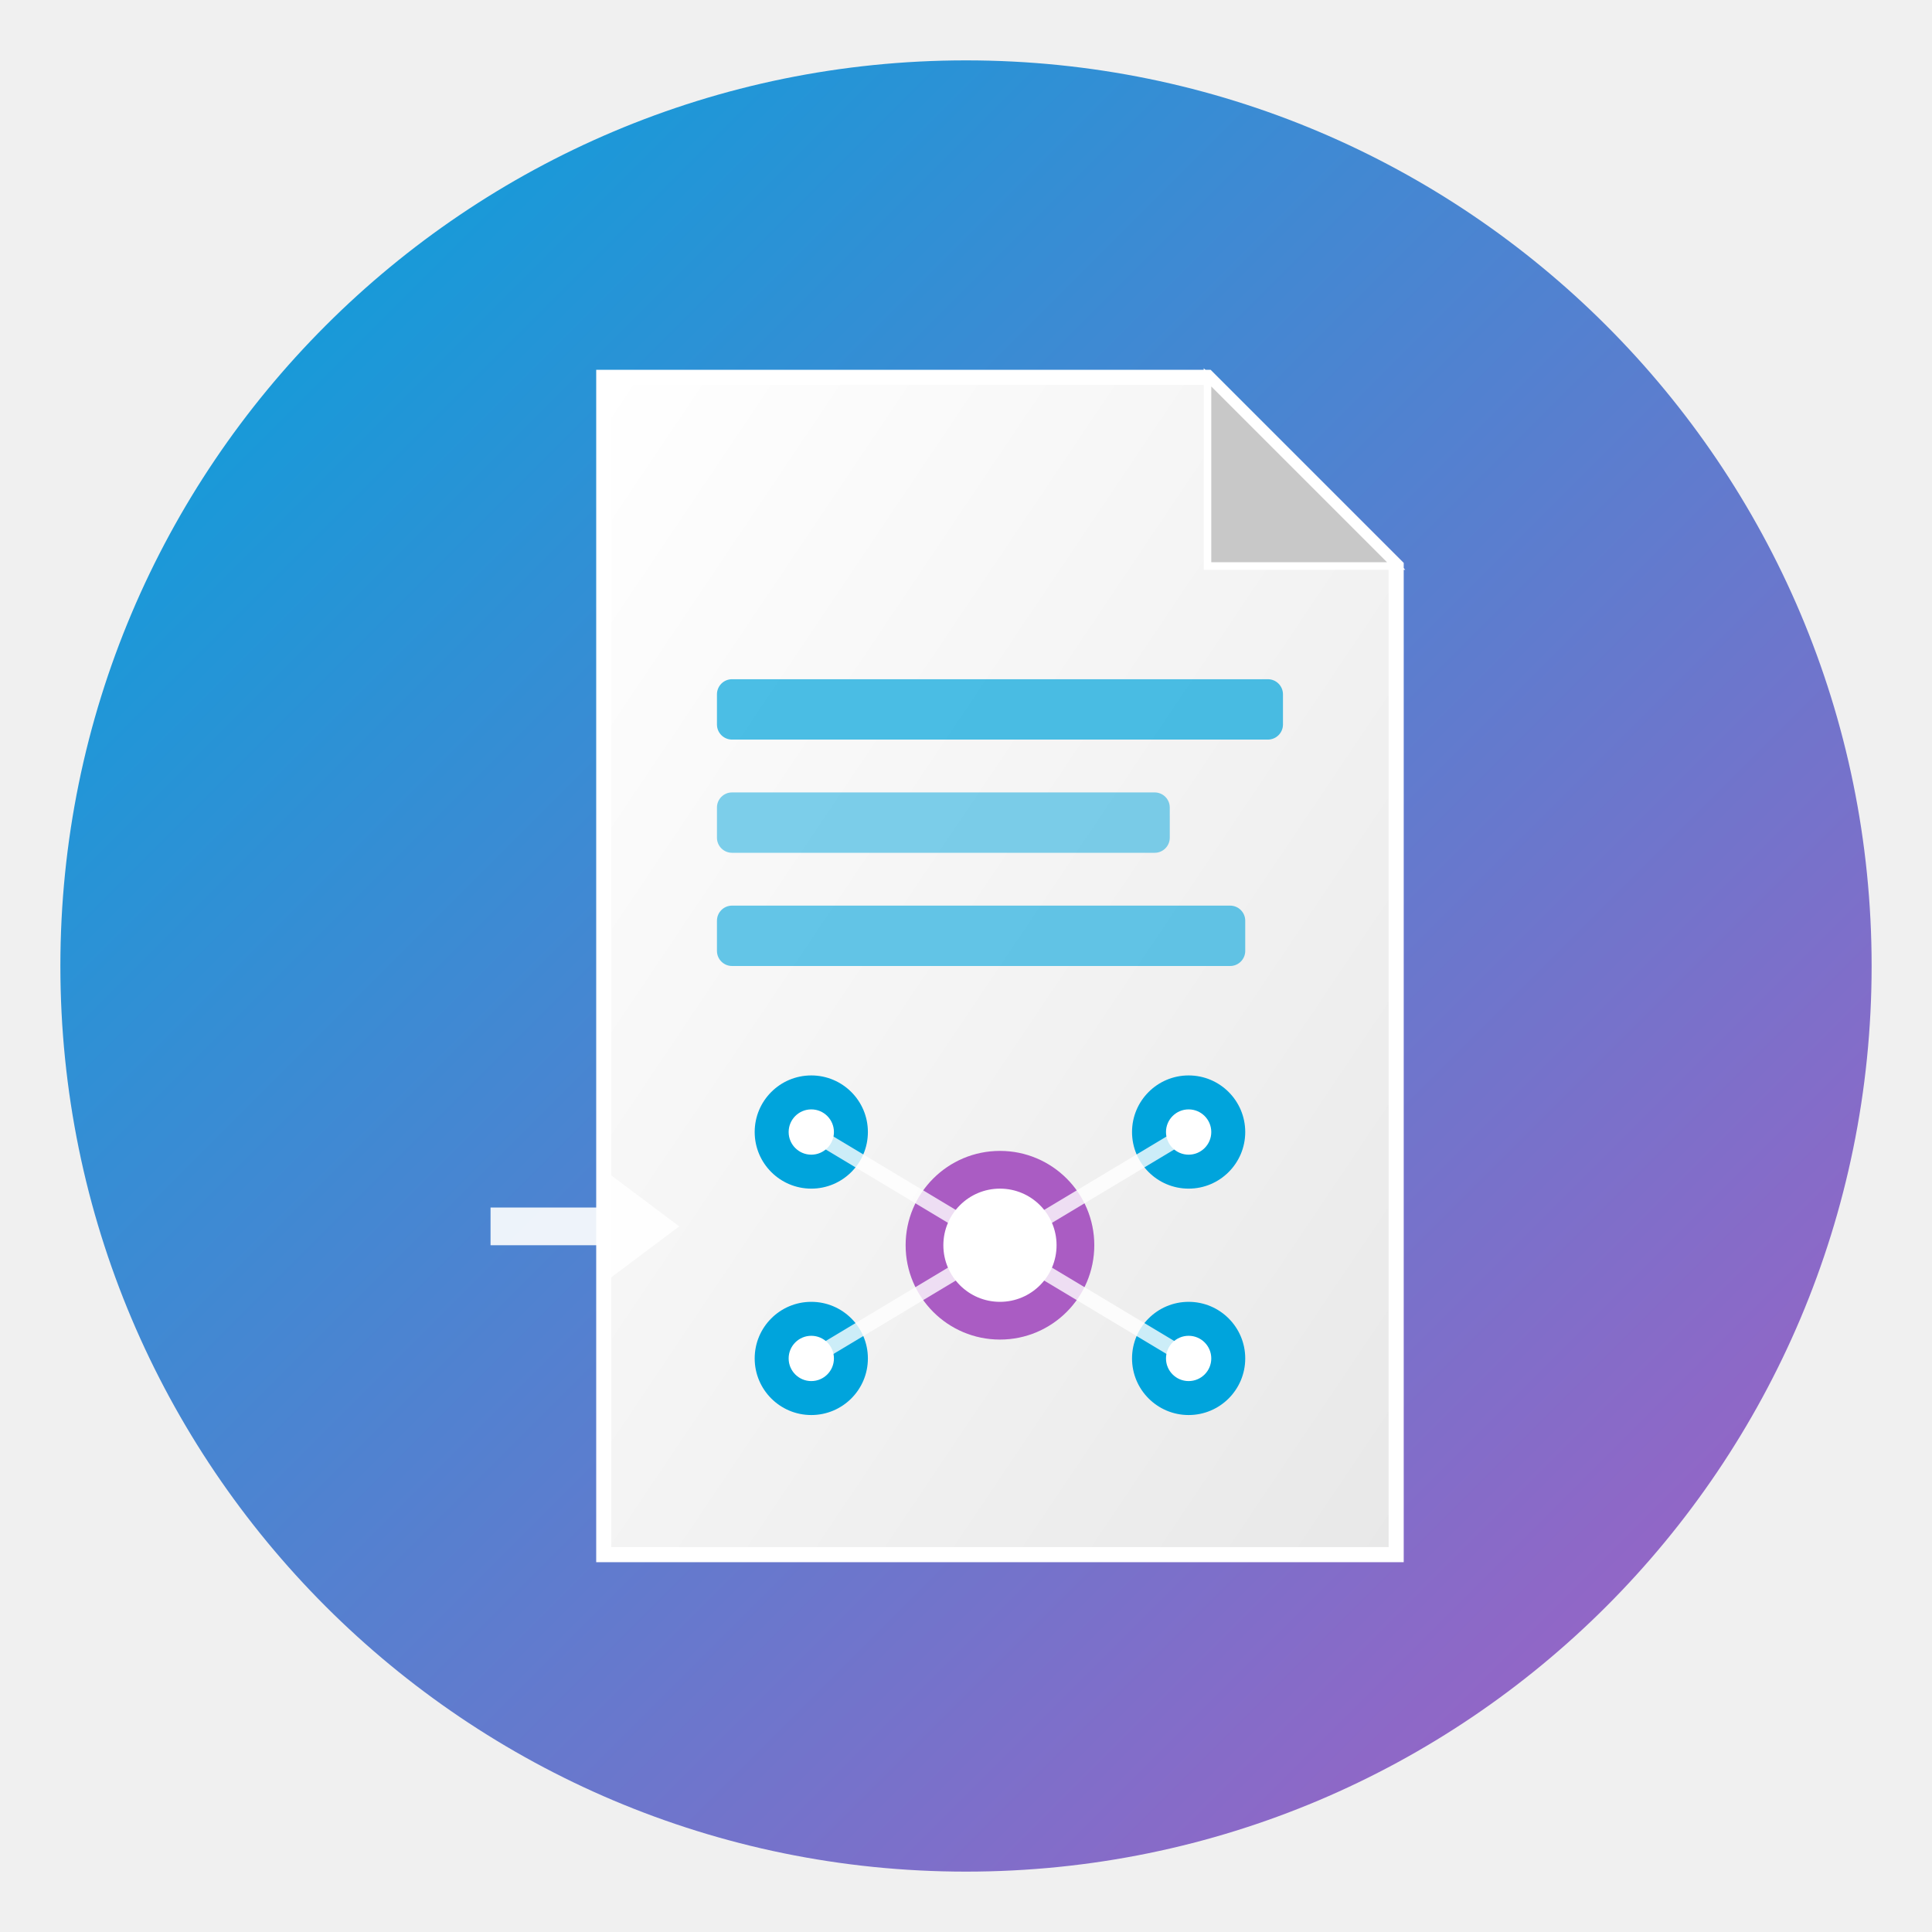
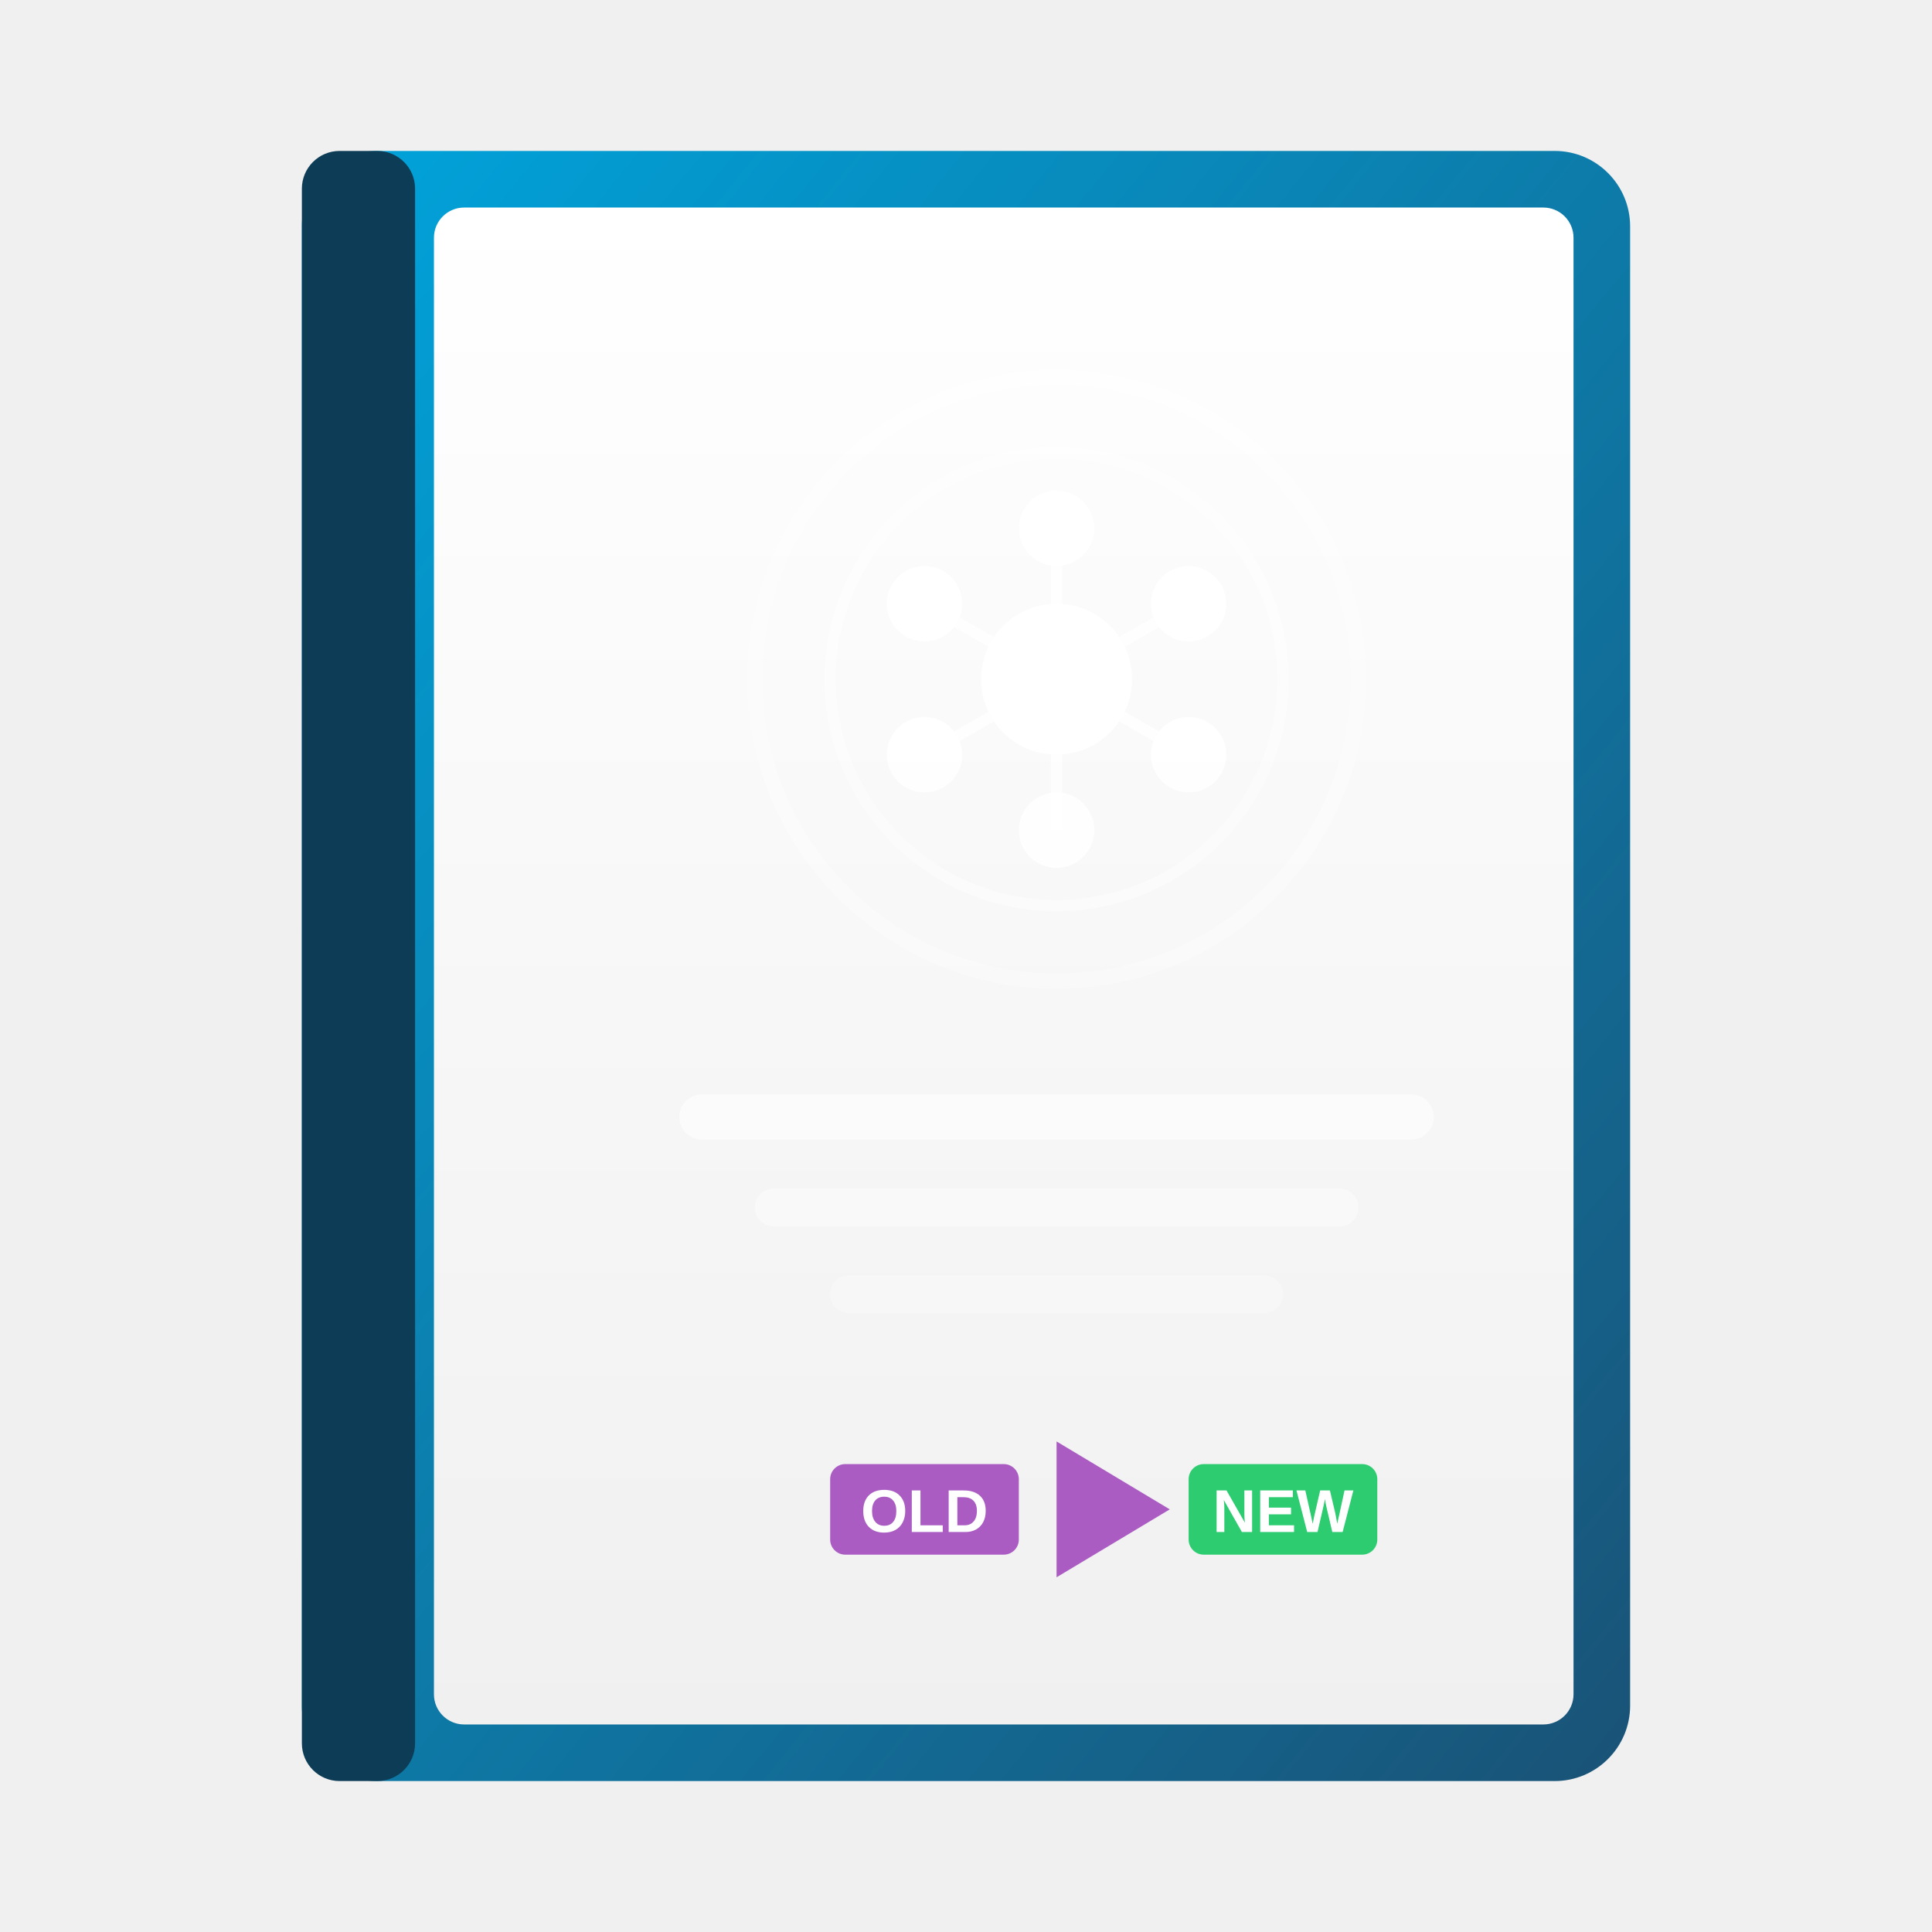
<svg xmlns="http://www.w3.org/2000/svg" viewBox="0 0 512 512" width="512" height="512">
  <defs>
-     <linearGradient id="bgGrad" x1="0%" y1="0%" x2="100%" y2="100%">
-       <stop offset="0%" style="stop-color:#00a4dc;stop-opacity:1" />
-       <stop offset="100%" style="stop-color:#aa5cc3;stop-opacity:1" />
+     <linearGradient id="passportGrad" x1="0%" y1="0%" x2="100%" y2="100%">
+       <stop offset="0%" style="stop-color:#00a4dc" />
+       <stop offset="100%" style="stop-color:#1a5276" />
    </linearGradient>
-     <linearGradient id="docGrad" x1="0%" y1="0%" x2="100%" y2="100%">
-       <stop offset="0%" style="stop-color:#ffffff;stop-opacity:1" />
-       <stop offset="100%" style="stop-color:#e8e8e8;stop-opacity:1" />
+     <linearGradient id="pageGrad" x1="0%" y1="0%" x2="0%" y2="100%">
+       <stop offset="0%" style="stop-color:#ffffff" />
+       <stop offset="100%" style="stop-color:#f0f0f0" />
    </linearGradient>
  </defs>
-   <circle cx="256" cy="256" r="240" fill="url(#bgGrad)" />
-   <path d="M160 100 L320 100 L370 150 L370 412 L160 412 Z" fill="url(#docGrad)" stroke="#ffffff" stroke-width="4" />
-   <path d="M320 100 L320 150 L370 150 Z" fill="#c8c8c8" stroke="#ffffff" stroke-width="2" />
-   <rect x="190" y="180" width="150" height="16" rx="4" fill="#00a4dc" opacity="0.7" />
-   <rect x="190" y="210" width="120" height="16" rx="4" fill="#00a4dc" opacity="0.5" />
-   <rect x="190" y="240" width="140" height="16" rx="4" fill="#00a4dc" opacity="0.6" />
-   <g transform="translate(265, 330)">
-     <circle cx="0" cy="0" r="25" fill="#aa5cc3" />
-     <circle cx="0" cy="0" r="15" fill="#ffffff" />
-     <circle cx="-50" cy="-30" r="15" fill="#00a4dc" />
-     <circle cx="50" cy="-30" r="15" fill="#00a4dc" />
-     <circle cx="-50" cy="30" r="15" fill="#00a4dc" />
-     <circle cx="50" cy="30" r="15" fill="#00a4dc" />
-     <line x1="0" y1="0" x2="-50" y2="-30" stroke="#ffffff" stroke-width="4" opacity="0.8" />
-     <line x1="0" y1="0" x2="50" y2="-30" stroke="#ffffff" stroke-width="4" opacity="0.8" />
-     <line x1="0" y1="0" x2="-50" y2="30" stroke="#ffffff" stroke-width="4" opacity="0.8" />
-     <line x1="0" y1="0" x2="50" y2="30" stroke="#ffffff" stroke-width="4" opacity="0.8" />
-     <circle cx="-50" cy="-30" r="6" fill="#ffffff" />
-     <circle cx="50" cy="-30" r="6" fill="#ffffff" />
-     <circle cx="-50" cy="30" r="6" fill="#ffffff" />
-     <circle cx="50" cy="30" r="6" fill="#ffffff" />
+   <rect x="80" y="40" width="352" height="432" rx="20" fill="url(#passportGrad)" />
+   <rect x="80" y="40" width="30" height="432" rx="10" fill="#0d3d56" />
+   <rect x="115" y="55" width="302" height="402" rx="8" fill="url(#pageGrad)" />
+   <circle cx="280" cy="180" r="80" fill="none" stroke="#ffffff" stroke-width="4" opacity="0.3" />
+   <circle cx="280" cy="180" r="60" fill="none" stroke="#ffffff" stroke-width="3" opacity="0.4" />
+   <g transform="translate(280, 180)">
+     <circle cx="0" cy="0" r="20" fill="#ffffff" />
+     <circle cx="-35" cy="-20" r="10" fill="#ffffff" opacity="0.9" />
+     <circle cx="35" cy="-20" r="10" fill="#ffffff" opacity="0.9" />
+     <circle cx="-35" cy="20" r="10" fill="#ffffff" opacity="0.9" />
+     <circle cx="35" cy="20" r="10" fill="#ffffff" opacity="0.9" />
+     <circle cx="0" cy="-40" r="10" fill="#ffffff" opacity="0.9" />
+     <circle cx="0" cy="40" r="10" fill="#ffffff" opacity="0.9" />
+     <line x1="0" y1="0" x2="-35" y2="-20" stroke="#ffffff" stroke-width="3" opacity="0.7" />
+     <line x1="0" y1="0" x2="35" y2="-20" stroke="#ffffff" stroke-width="3" opacity="0.7" />
+     <line x1="0" y1="0" x2="-35" y2="20" stroke="#ffffff" stroke-width="3" opacity="0.7" />
+     <line x1="0" y1="0" x2="35" y2="20" stroke="#ffffff" stroke-width="3" opacity="0.7" />
+     <line x1="0" y1="0" x2="0" y2="-40" stroke="#ffffff" stroke-width="3" opacity="0.7" />
+     <line x1="0" y1="0" x2="0" y2="40" stroke="#ffffff" stroke-width="3" opacity="0.7" />
  </g>
-   <g transform="translate(130, 300)">
-     <path d="M0 20 L30 20 L30 10 L50 25 L30 40 L30 30 L0 30 Z" fill="#ffffff" opacity="0.9" />
+   <rect x="180" y="290" width="200" height="12" rx="6" fill="#ffffff" opacity="0.5" />
+   <rect x="200" y="315" width="160" height="10" rx="5" fill="#ffffff" opacity="0.4" />
+   <rect x="220" y="338" width="120" height="10" rx="5" fill="#ffffff" opacity="0.3" />
+   <g transform="translate(280, 400)">
+     <rect x="-60" y="-12" width="50" height="24" rx="4" fill="#aa5cc3" />
+     <polygon points="0,-18 30,0 0,18" fill="#aa5cc3" />
+     <rect x="35" y="-12" width="50" height="24" rx="4" fill="#2ecc71" />
+     <text x="-35" y="6" font-family="Arial, sans-serif" font-size="16" font-weight="bold" fill="#ffffff" text-anchor="middle">OLD</text>
+     <text x="60" y="6" font-family="Arial, sans-serif" font-size="16" font-weight="bold" fill="#ffffff" text-anchor="middle">NEW</text>
  </g>
</svg>
